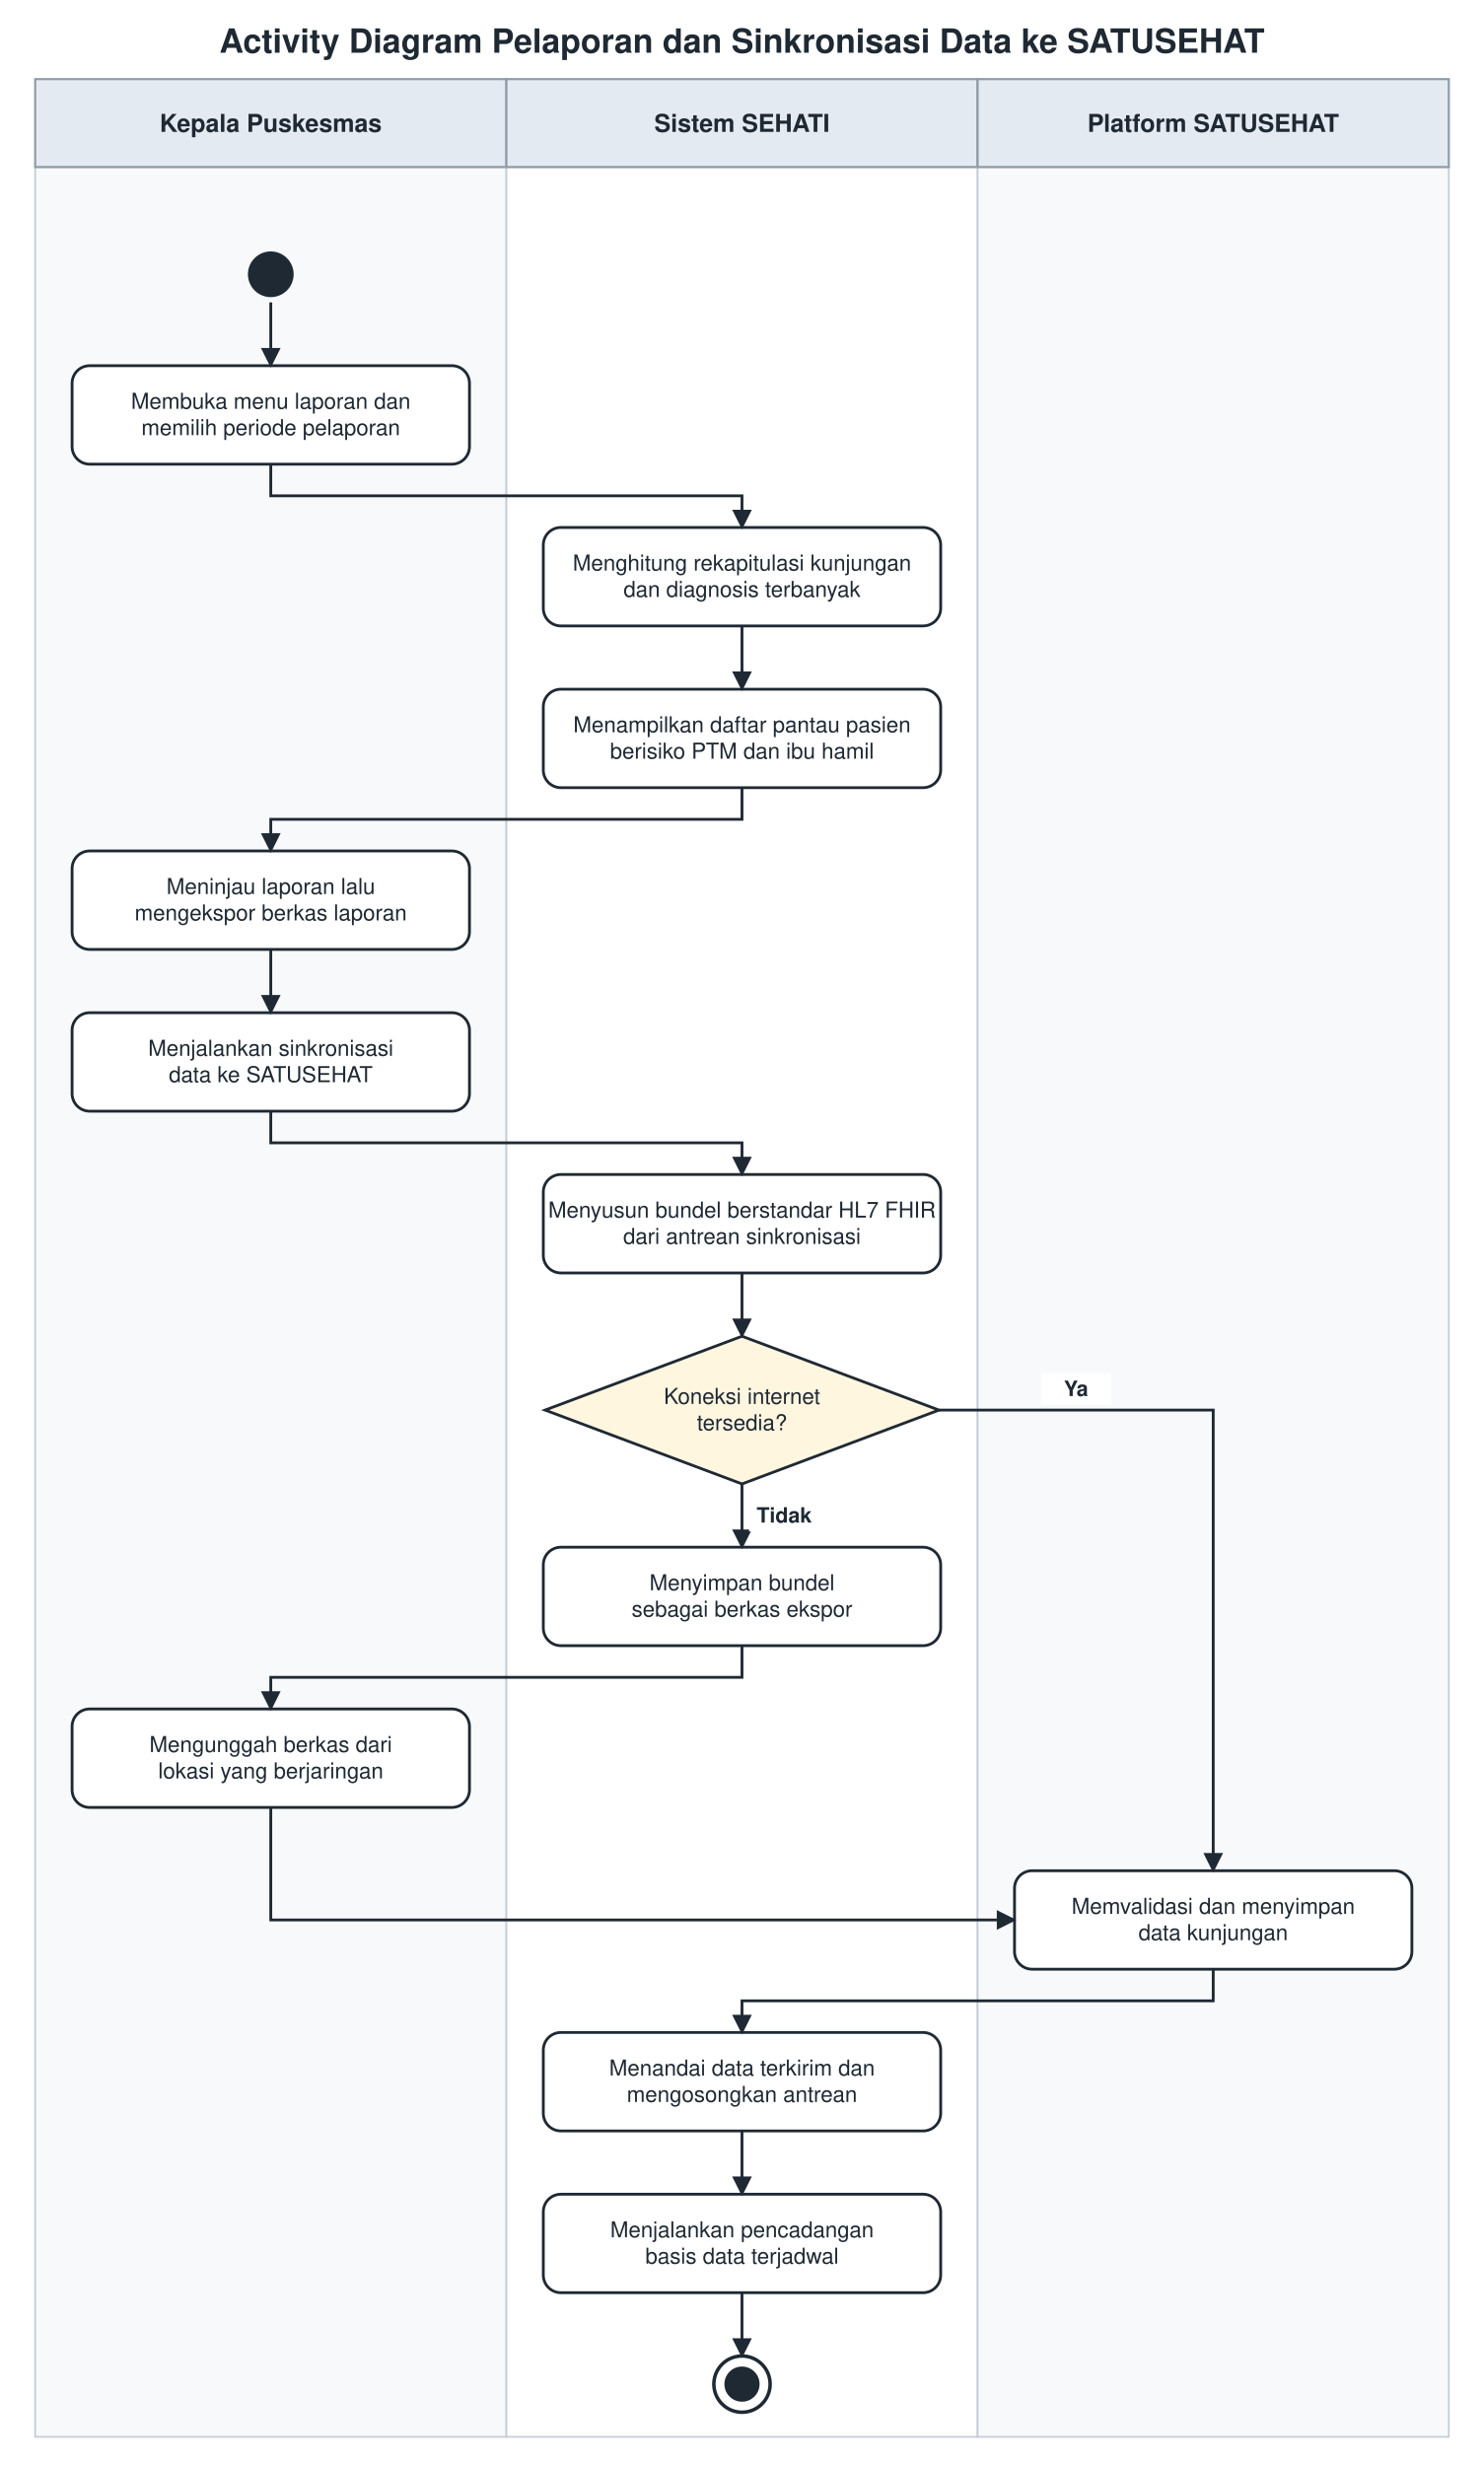
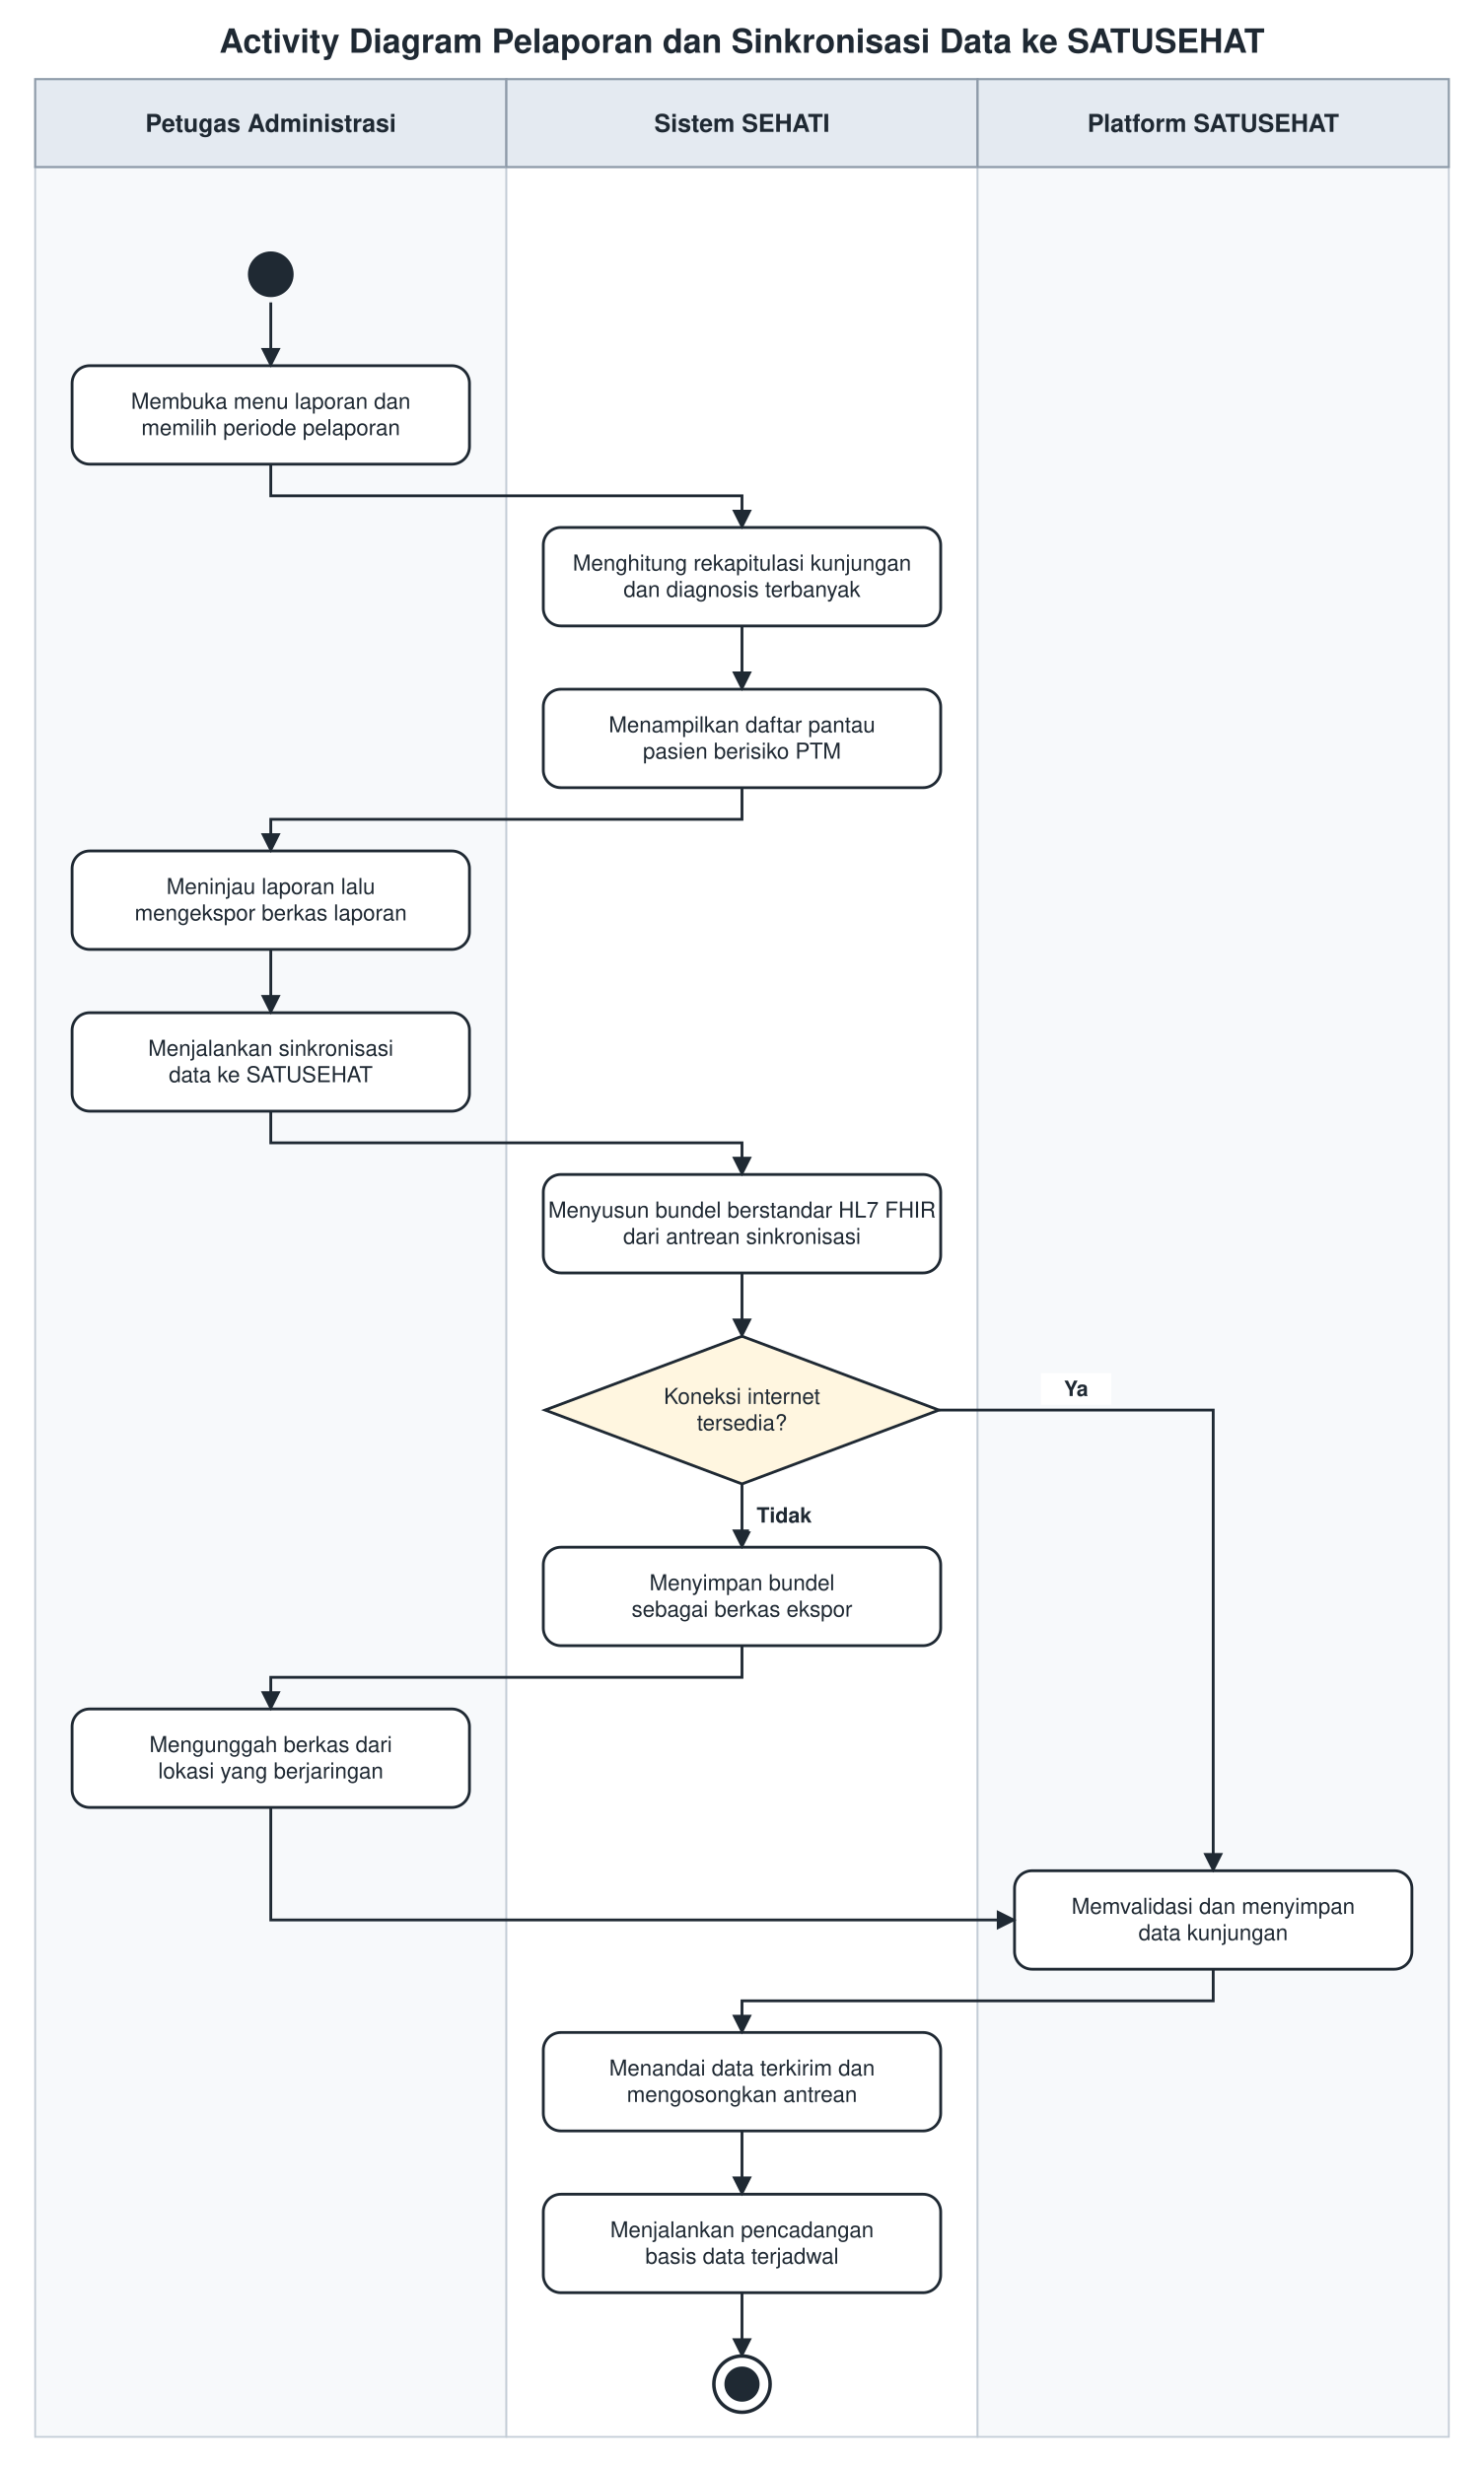
<svg xmlns="http://www.w3.org/2000/svg" viewBox="0 0 844 1402" width="844" height="1402" font-family="Segoe UI, Helvetica, Arial, sans-serif">
  <defs>
    <marker id="ar" viewBox="0 0 10 10" refX="9" refY="5" markerWidth="7" markerHeight="7" orient="auto-start-reverse">
      <path d="M0,0 L10,5 L0,10 z" fill="#1f2933" />
    </marker>
  </defs>
  <rect x="0" y="0" width="844" height="1402" fill="#ffffff" />
  <text x="422.0" y="30" text-anchor="middle" font-size="19" font-weight="700" fill="#1f2933">Activity Diagram Pelaporan dan Sinkronisasi Data ke SATUSEHAT</text>
  <rect x="20" y="95" width="268" height="1291" fill="#f7f9fb" stroke="#c3ccd6" stroke-width="1" />
  <rect x="20" y="45" width="268" height="50" fill="#e4eaf1" stroke="#8d9aa8" stroke-width="1.2" />
-   <text x="154.0" y="75" text-anchor="middle" font-size="14" font-weight="700" fill="#1f2933">Kepala Puskesmas</text>
+   <text x="154.0" y="75" text-anchor="middle" font-size="14" font-weight="700" fill="#1f2933">Petugas Administrasi</text>
  <rect x="288" y="95" width="268" height="1291" fill="#ffffff" stroke="#c3ccd6" stroke-width="1" />
  <rect x="288" y="45" width="268" height="50" fill="#e4eaf1" stroke="#8d9aa8" stroke-width="1.2" />
  <text x="422.0" y="75" text-anchor="middle" font-size="14" font-weight="700" fill="#1f2933">Sistem SEHATI</text>
  <rect x="556" y="95" width="268" height="1291" fill="#f7f9fb" stroke="#c3ccd6" stroke-width="1" />
  <rect x="556" y="45" width="268" height="50" fill="#e4eaf1" stroke="#8d9aa8" stroke-width="1.2" />
  <text x="690.0" y="75" text-anchor="middle" font-size="14" font-weight="700" fill="#1f2933">Platform SATUSEHAT</text>
  <circle cx="154.0" cy="156" r="13" fill="#1f2933" />
  <rect x="41.0" y="208" width="226" height="56" rx="10" ry="10" fill="#ffffff" stroke="#1f2933" stroke-width="1.6" />
  <text x="154.0" y="232.5" text-anchor="middle" font-size="12.5" fill="#1f2933">Membuka menu laporan dan</text>
  <text x="154.0" y="247.5" text-anchor="middle" font-size="12.5" fill="#1f2933">memilih periode pelaporan</text>
  <rect x="309.0" y="300" width="226" height="56" rx="10" ry="10" fill="#ffffff" stroke="#1f2933" stroke-width="1.6" />
  <text x="422.0" y="324.5" text-anchor="middle" font-size="12.5" fill="#1f2933">Menghitung rekapitulasi kunjungan</text>
  <text x="422.0" y="339.5" text-anchor="middle" font-size="12.5" fill="#1f2933">dan diagnosis terbanyak</text>
  <rect x="309.0" y="392" width="226" height="56" rx="10" ry="10" fill="#ffffff" stroke="#1f2933" stroke-width="1.6" />
-   <text x="422.0" y="416.5" text-anchor="middle" font-size="12.5" fill="#1f2933">Menampilkan daftar pantau pasien</text>
-   <text x="422.0" y="431.5" text-anchor="middle" font-size="12.5" fill="#1f2933">berisiko PTM dan ibu hamil</text>
+   <text x="422.0" y="416.5" text-anchor="middle" font-size="12.5" fill="#1f2933">Menampilkan daftar pantau</text>
+   <text x="422.0" y="431.5" text-anchor="middle" font-size="12.5" fill="#1f2933">pasien berisiko PTM</text>
  <rect x="41.0" y="484" width="226" height="56" rx="10" ry="10" fill="#ffffff" stroke="#1f2933" stroke-width="1.6" />
  <text x="154.0" y="508.5" text-anchor="middle" font-size="12.5" fill="#1f2933">Meninjau laporan lalu</text>
  <text x="154.0" y="523.5" text-anchor="middle" font-size="12.5" fill="#1f2933">mengekspor berkas laporan</text>
  <rect x="41.0" y="576" width="226" height="56" rx="10" ry="10" fill="#ffffff" stroke="#1f2933" stroke-width="1.6" />
  <text x="154.0" y="600.5" text-anchor="middle" font-size="12.5" fill="#1f2933">Menjalankan sinkronisasi</text>
  <text x="154.0" y="615.5" text-anchor="middle" font-size="12.5" fill="#1f2933">data ke SATUSEHAT</text>
  <rect x="309.0" y="668" width="226" height="56" rx="10" ry="10" fill="#ffffff" stroke="#1f2933" stroke-width="1.6" />
  <text x="422.0" y="692.5" text-anchor="middle" font-size="12.5" fill="#1f2933">Menyusun bundel berstandar HL7 FHIR</text>
  <text x="422.0" y="707.5" text-anchor="middle" font-size="12.5" fill="#1f2933">dari antrean sinkronisasi</text>
  <polygon points="422.0,760 534.0,802 422.0,844 310.0,802" fill="#fff6e0" stroke="#1f2933" stroke-width="1.6" />
  <text x="422.0" y="798.5" text-anchor="middle" font-size="12.5" fill="#1f2933">Koneksi internet</text>
  <text x="422.0" y="813.5" text-anchor="middle" font-size="12.5" fill="#1f2933">tersedia?</text>
  <rect x="309.0" y="880" width="226" height="56" rx="10" ry="10" fill="#ffffff" stroke="#1f2933" stroke-width="1.6" />
  <text x="422.0" y="904.5" text-anchor="middle" font-size="12.5" fill="#1f2933">Menyimpan bundel</text>
  <text x="422.0" y="919.5" text-anchor="middle" font-size="12.5" fill="#1f2933">sebagai berkas ekspor</text>
  <rect x="41.0" y="972" width="226" height="56" rx="10" ry="10" fill="#ffffff" stroke="#1f2933" stroke-width="1.6" />
  <text x="154.0" y="996.5" text-anchor="middle" font-size="12.5" fill="#1f2933">Mengunggah berkas dari</text>
  <text x="154.0" y="1011.5" text-anchor="middle" font-size="12.5" fill="#1f2933">lokasi yang berjaringan</text>
  <rect x="577.0" y="1064" width="226" height="56" rx="10" ry="10" fill="#ffffff" stroke="#1f2933" stroke-width="1.6" />
  <text x="690.0" y="1088.5" text-anchor="middle" font-size="12.5" fill="#1f2933">Memvalidasi dan menyimpan</text>
  <text x="690.0" y="1103.5" text-anchor="middle" font-size="12.5" fill="#1f2933">data kunjungan</text>
  <rect x="309.0" y="1156" width="226" height="56" rx="10" ry="10" fill="#ffffff" stroke="#1f2933" stroke-width="1.6" />
  <text x="422.0" y="1180.5" text-anchor="middle" font-size="12.5" fill="#1f2933">Menandai data terkirim dan</text>
  <text x="422.0" y="1195.5" text-anchor="middle" font-size="12.5" fill="#1f2933">mengosongkan antrean</text>
  <rect x="309.0" y="1248" width="226" height="56" rx="10" ry="10" fill="#ffffff" stroke="#1f2933" stroke-width="1.6" />
  <text x="422.0" y="1272.5" text-anchor="middle" font-size="12.5" fill="#1f2933">Menjalankan pencadangan</text>
  <text x="422.0" y="1287.5" text-anchor="middle" font-size="12.5" fill="#1f2933">basis data terjadwal</text>
  <circle cx="422.0" cy="1356" r="16" fill="none" stroke="#1f2933" stroke-width="2" />
  <circle cx="422.0" cy="1356" r="10" fill="#1f2933" />
  <polyline points="154.0,172 154.0,208" fill="none" stroke="#1f2933" stroke-width="1.6" marker-end="url(#ar)" />
  <polyline points="154.0,264 154.0,282.0 422.0,282.0 422.0,300" fill="none" stroke="#1f2933" stroke-width="1.6" marker-end="url(#ar)" />
  <polyline points="422.0,356 422.0,392" fill="none" stroke="#1f2933" stroke-width="1.6" marker-end="url(#ar)" />
  <polyline points="422.0,448 422.0,466.0 154.0,466.0 154.0,484" fill="none" stroke="#1f2933" stroke-width="1.6" marker-end="url(#ar)" />
  <polyline points="154.0,540 154.0,576" fill="none" stroke="#1f2933" stroke-width="1.6" marker-end="url(#ar)" />
  <polyline points="154.0,632 154.0,650.0 422.0,650.0 422.0,668" fill="none" stroke="#1f2933" stroke-width="1.6" marker-end="url(#ar)" />
  <polyline points="422.0,724 422.0,760" fill="none" stroke="#1f2933" stroke-width="1.6" marker-end="url(#ar)" />
  <polyline points="422.0,844 422.0,880" fill="none" stroke="#1f2933" stroke-width="1.6" marker-end="url(#ar)" />
  <rect x="426.0" y="853" width="40" height="18" fill="#ffffff" />
  <text x="446.0" y="866" text-anchor="middle" font-size="12" font-weight="600" fill="#1f2933">Tidak</text>
  <polyline points="534.0,802 690.0,802 690.0,1064" fill="none" stroke="#1f2933" stroke-width="1.6" marker-end="url(#ar)" />
  <rect x="592.0" y="781" width="40" height="18" fill="#ffffff" />
  <text x="612.0" y="794" text-anchor="middle" font-size="12" font-weight="600" fill="#1f2933">Ya</text>
  <polyline points="422.0,936 422.0,954.0 154.0,954.0 154.0,972" fill="none" stroke="#1f2933" stroke-width="1.6" marker-end="url(#ar)" />
  <polyline points="154.0,1028 154.0,1092.0 577.0,1092.0" fill="none" stroke="#1f2933" stroke-width="1.6" marker-end="url(#ar)" />
  <polyline points="690.0,1120 690.0,1138.0 422.0,1138.0 422.0,1156" fill="none" stroke="#1f2933" stroke-width="1.6" marker-end="url(#ar)" />
  <polyline points="422.0,1212 422.0,1248" fill="none" stroke="#1f2933" stroke-width="1.6" marker-end="url(#ar)" />
  <polyline points="422.0,1304 422.0,1340" fill="none" stroke="#1f2933" stroke-width="1.6" marker-end="url(#ar)" />
</svg>
